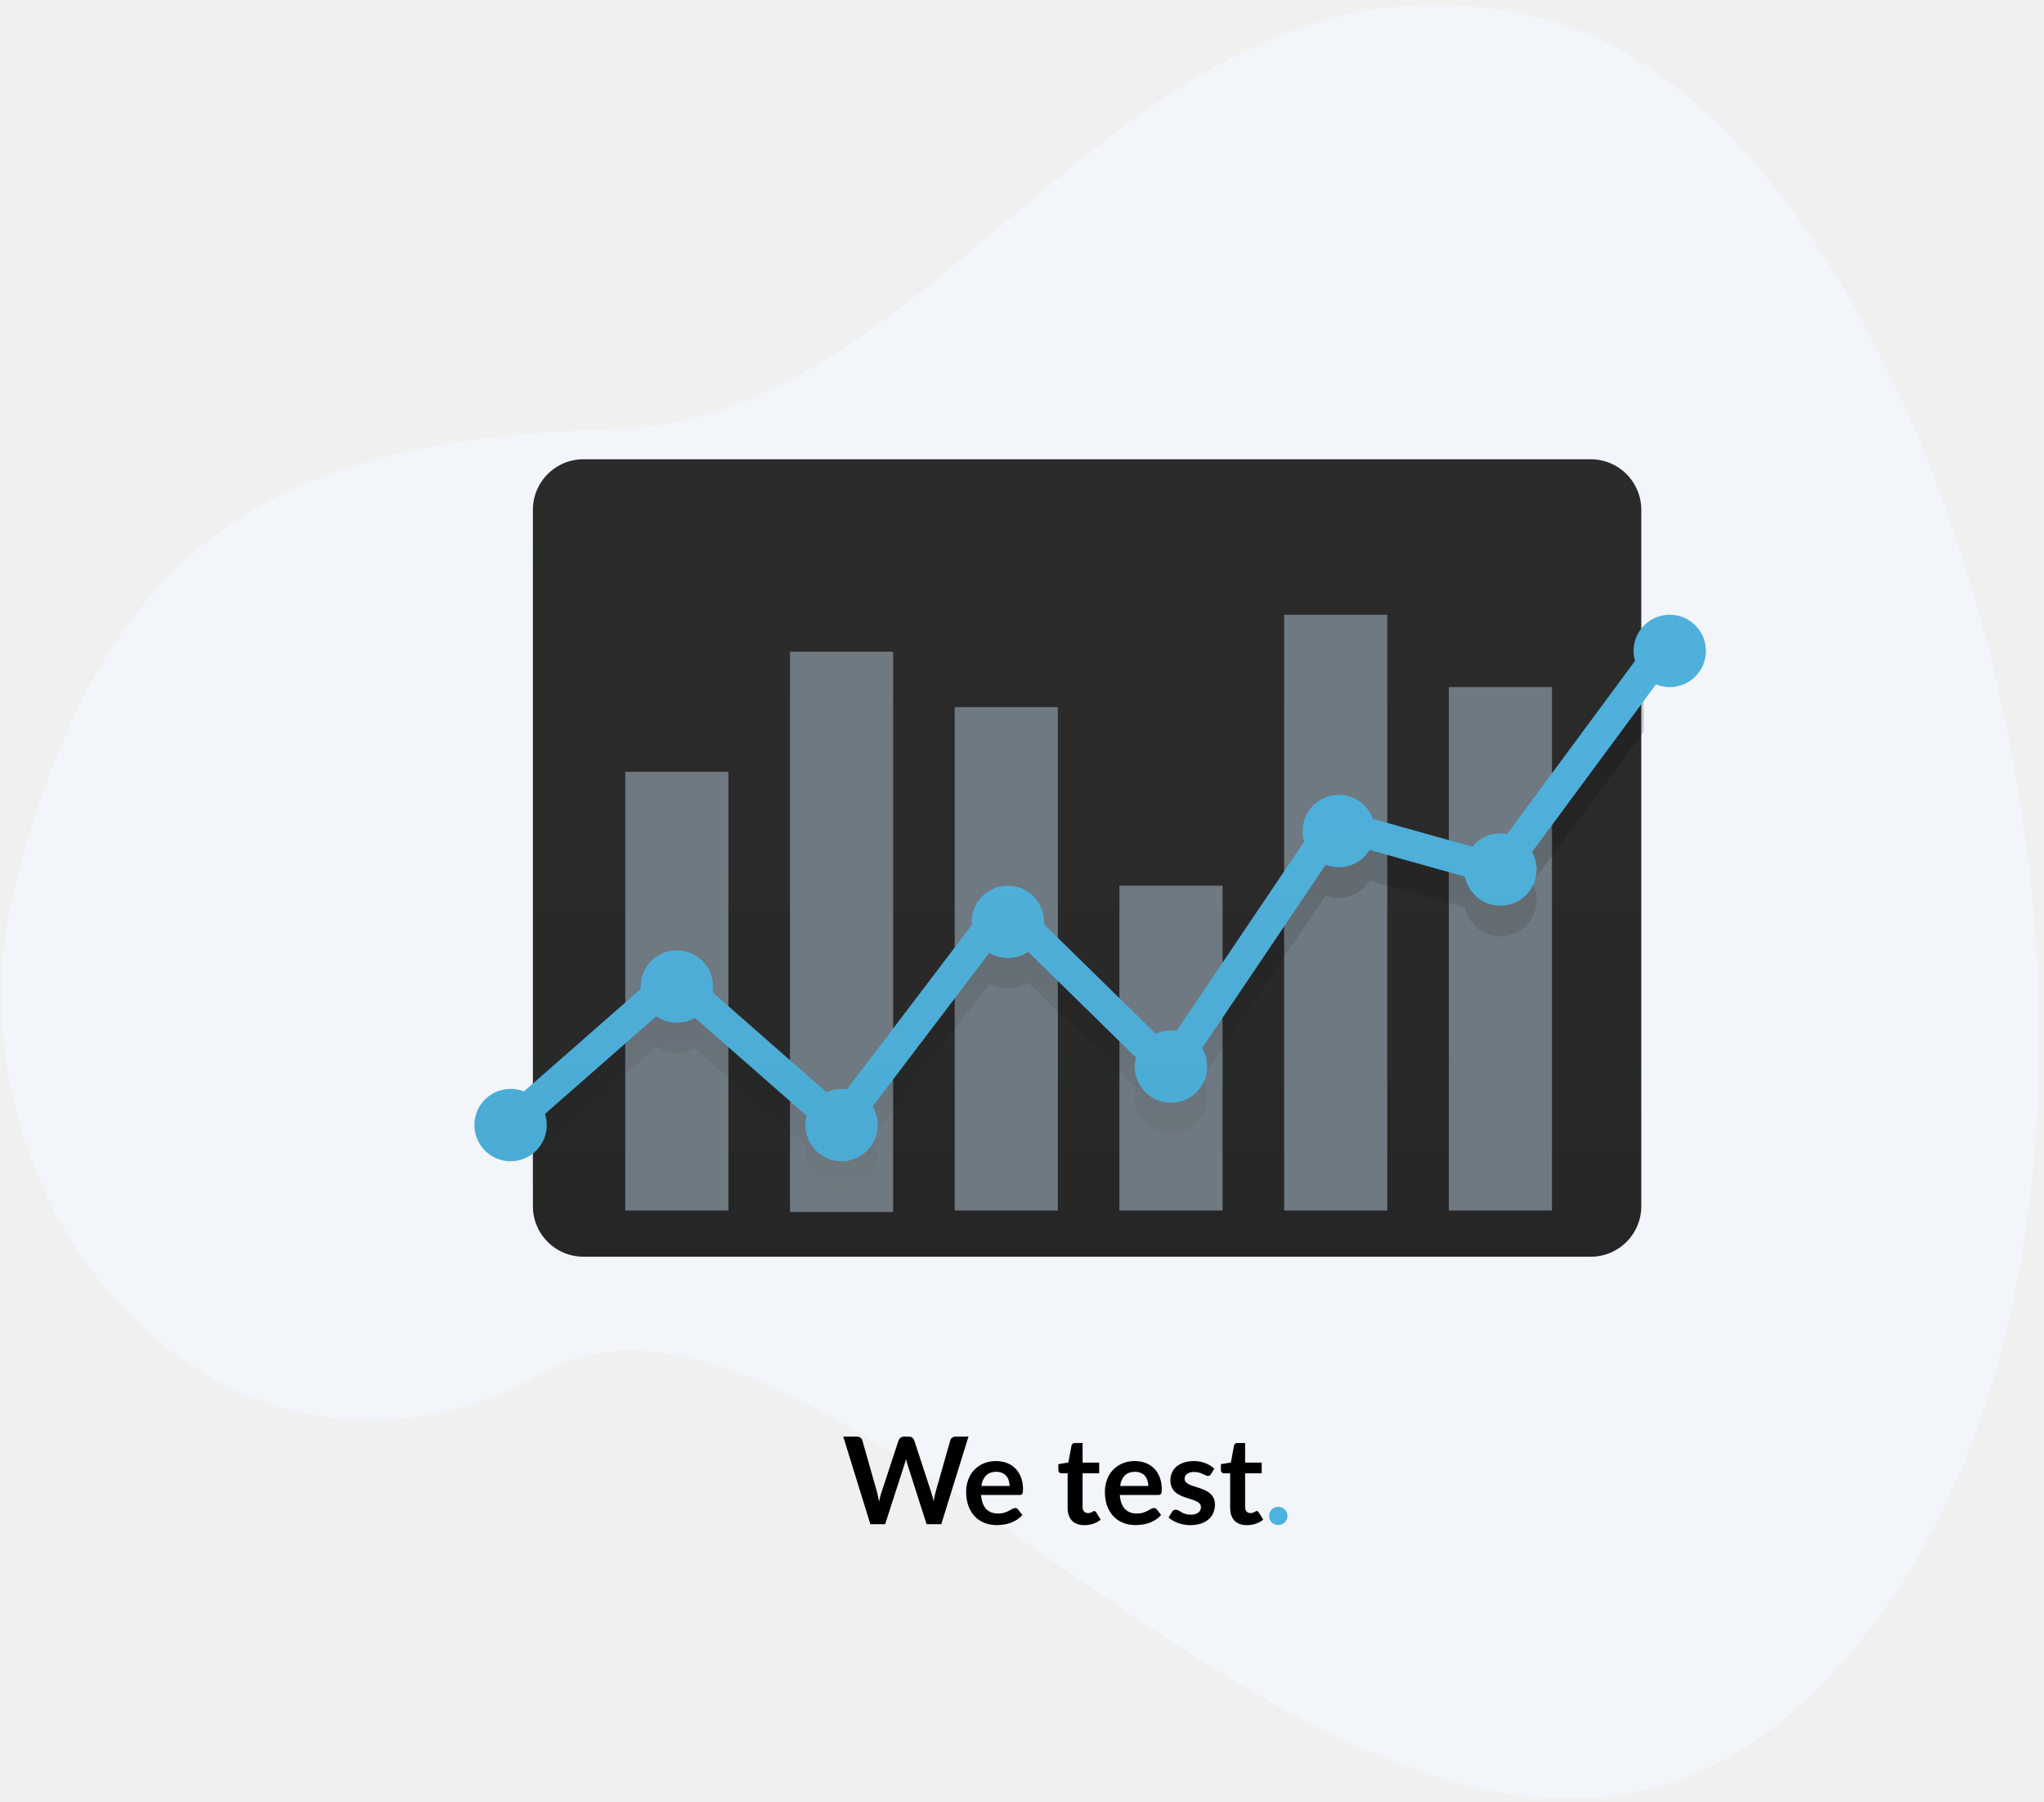
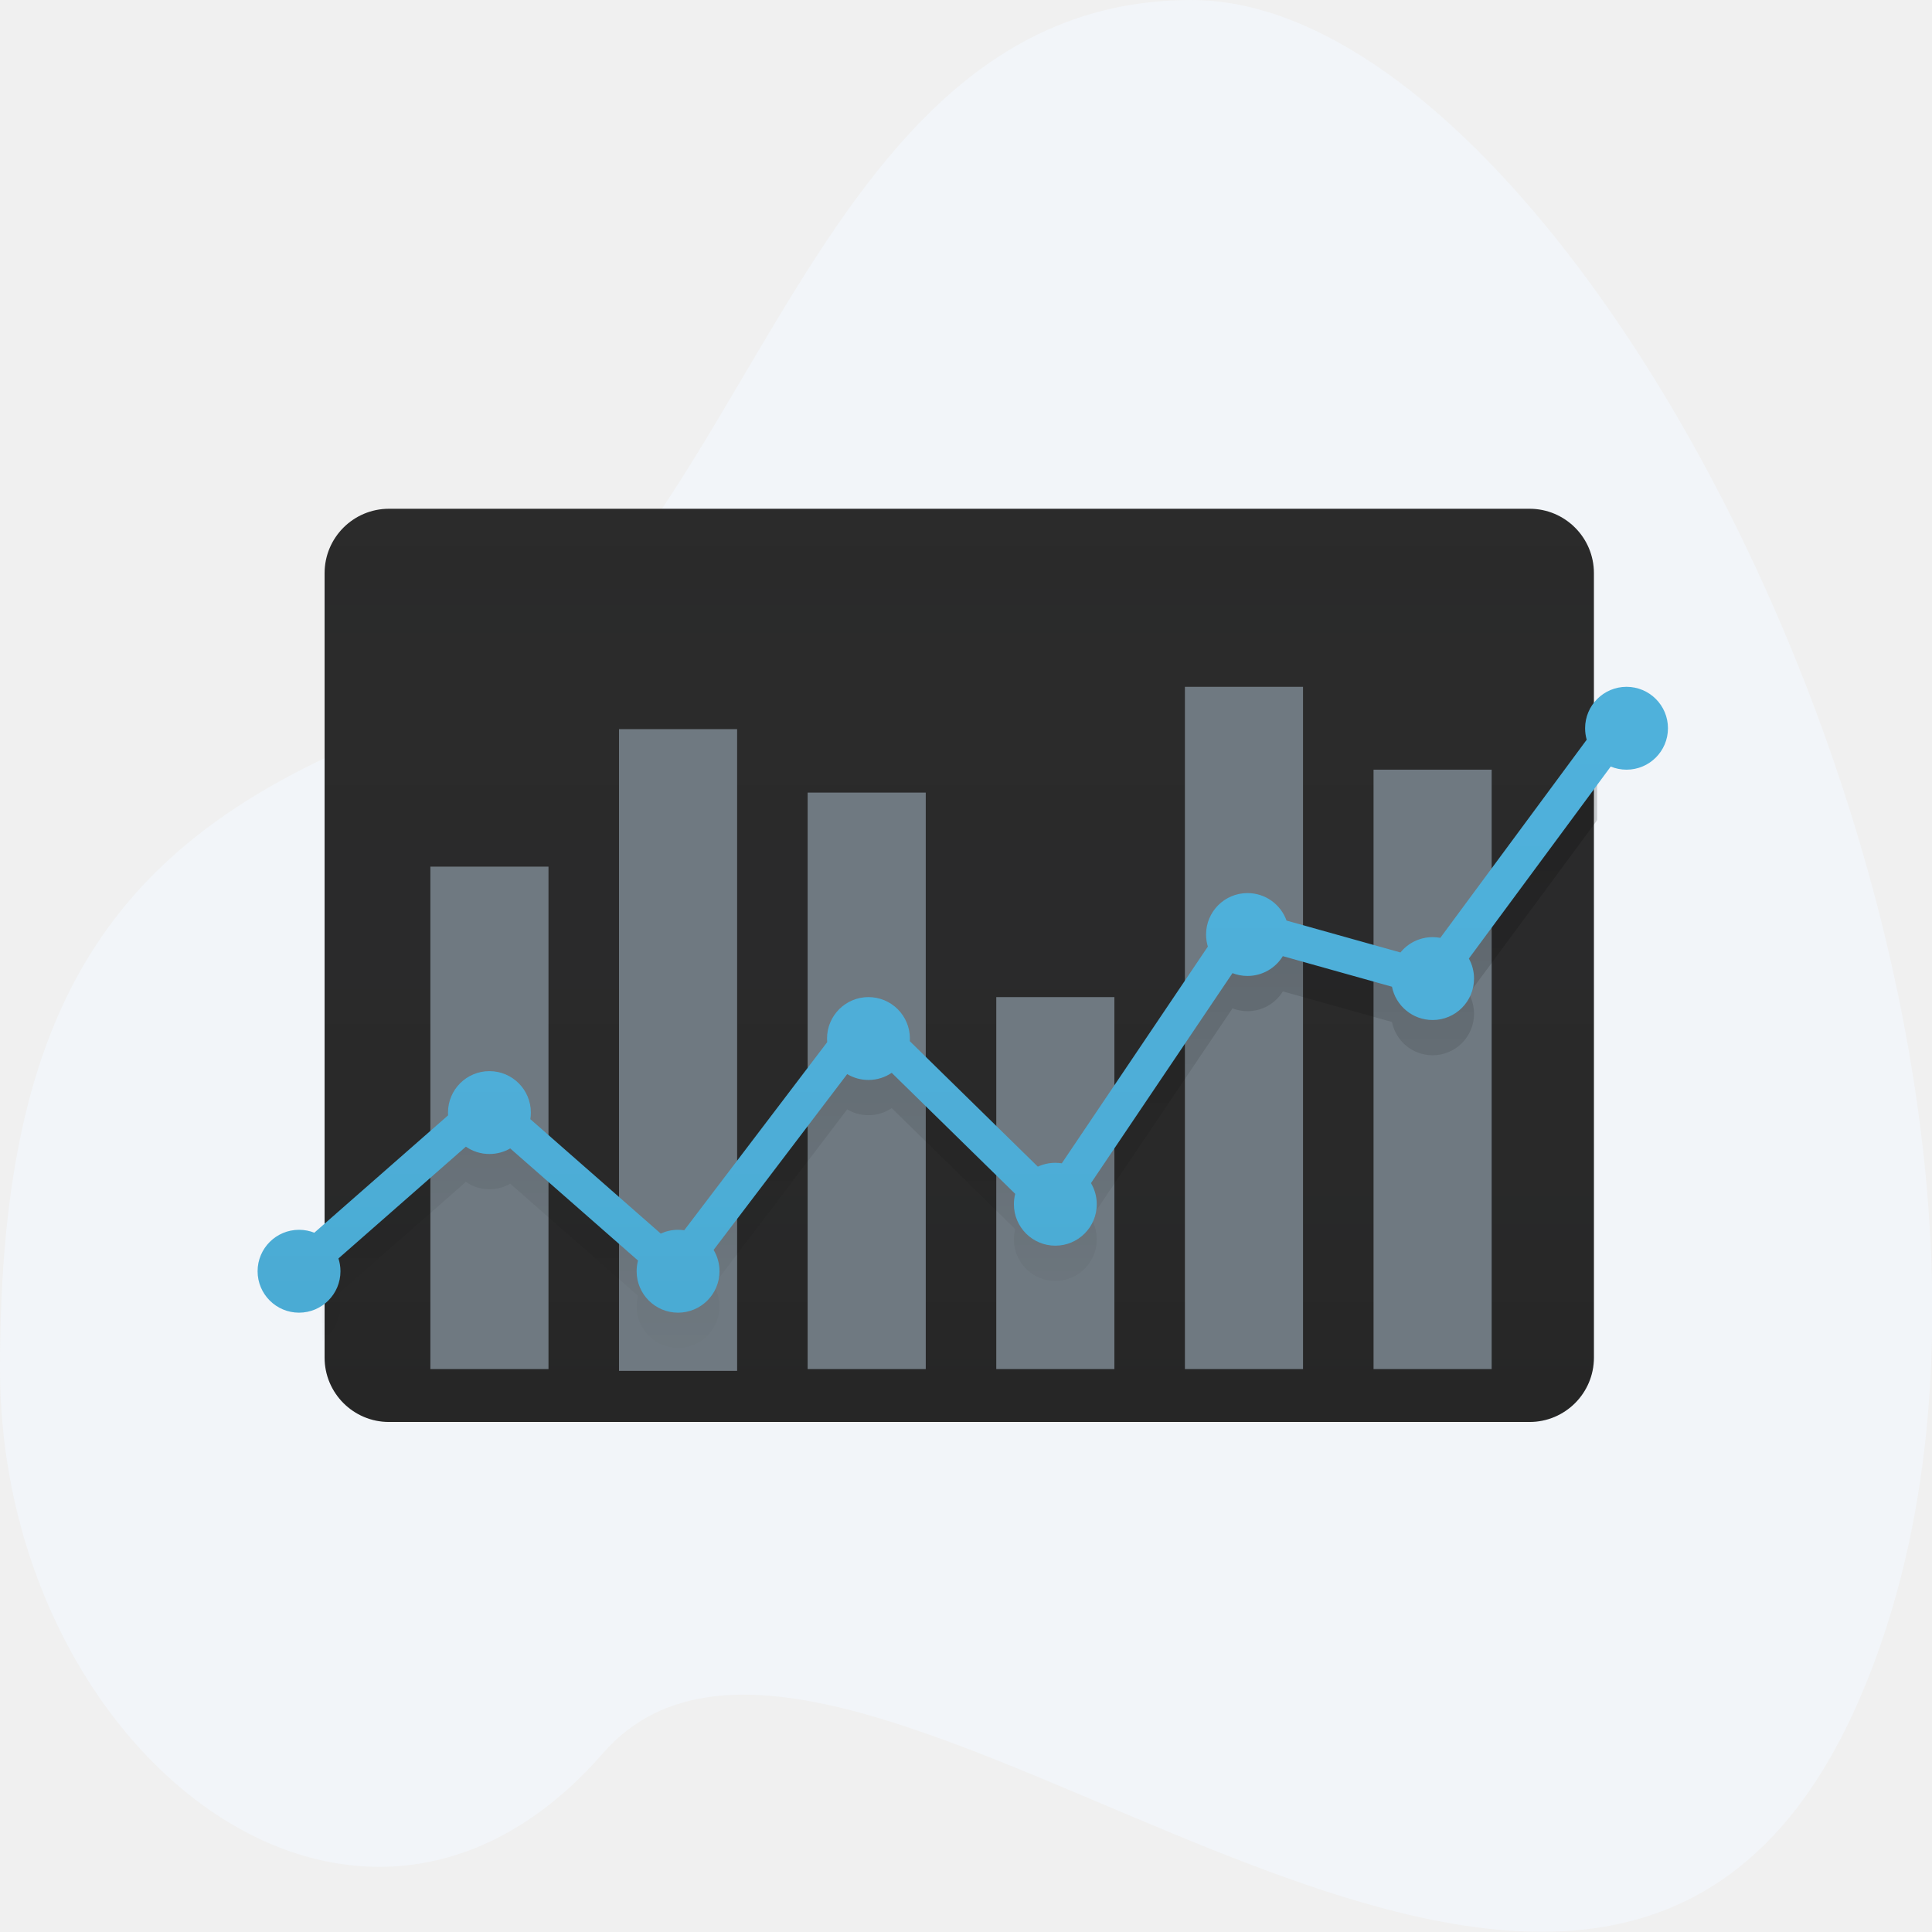
- <svg xmlns="http://www.w3.org/2000/svg" width="405" height="357" viewBox="0 0 405 357" fill="none">
-   <path fill-rule="evenodd" clip-rule="evenodd" d="M3.447 173.522C21.096 107.655 53.773 86.834 121.514 85.054C189.214 83.586 225.303 -17.808 306.808 4.032C388.538 25.931 446.516 239.204 363.931 330.645C281.338 422.198 169.638 237.189 107.485 272.02C45.297 306.597 -14.153 239.206 3.447 173.522Z" fill="#F2F5F9" />
-   <g opacity="0.99">
-     <rect x="105.591" y="91" width="219.614" height="158" rx="10" fill="#282828" />
-     <rect x="105.591" y="91" width="219.614" height="158" rx="10" fill="url(#paint0_linear)" />
+ <svg xmlns="http://www.w3.org/2000/svg" width="300" height="300" viewBox="0 0 300 300" fill="none">
+   <g clip-path="url(#clip0)">
+     <path fill-rule="evenodd" clip-rule="evenodd" d="M0 212.483C0 152.667 19.436 127.607 67.683 110.719C115.961 94.104 122.359 0 185.017 0C247.849 0 330.424 167.544 288.763 263.772C247.117 360.096 131.44 228.697 93.554 272.32C55.594 315.736 0 272.133 0 212.483Z" fill="#F2F5F9" />
+     <g opacity="0.99">
+       <rect x="50.403" y="79" width="197.1" height="141.803" rx="10" fill="#282828" />
+       <rect x="50.403" y="79" width="197.1" height="141.803" rx="10" fill="url(#paint0_linear)" />
+     </g>
+     <mask id="mask0" mask-type="alpha" maskUnits="userSpaceOnUse" x="50" y="79" width="198" height="142">
+       <rect x="50.403" y="79" width="197.1" height="141.803" rx="10" fill="white" />
+       <rect x="50.403" y="79" width="197.1" height="141.803" rx="10" stroke="white" />
+     </mask>
+     <g mask="url(#mask0)">
+       <rect x="66.828" y="134.571" width="18.341" height="78.019" fill="#6F7981" />
+       <rect x="96.119" y="113.219" width="18.341" height="99.645" fill="#6F7981" />
+       <rect x="125.41" y="123.074" width="18.341" height="89.516" fill="#6F7981" />
+       <rect x="154.701" y="154.829" width="18.341" height="57.761" fill="#6F7981" />
+       <rect x="183.992" y="106.649" width="18.341" height="105.941" fill="#6F7981" />
+       <rect x="213.284" y="119.515" width="18.341" height="93.075" fill="#6F7981" />
+       <path d="M52.554 200.886C52.757 201.512 52.866 202.179 52.866 202.872C52.866 206.425 49.986 209.305 46.433 209.305C42.88 209.305 40 206.425 40 202.872C40 199.319 42.88 196.439 46.433 196.439C47.271 196.439 48.072 196.599 48.807 196.891L69.579 178.666C69.57 178.523 69.565 178.379 69.565 178.234C69.565 174.681 72.445 171.801 75.998 171.801C79.551 171.801 82.431 174.681 82.431 178.234C82.431 178.583 82.403 178.925 82.35 179.259L102.601 197.026C103.419 196.649 104.329 196.439 105.289 196.439C105.616 196.439 105.936 196.463 106.249 196.51L128.446 167.299C128.429 167.114 128.421 166.926 128.421 166.737C128.421 163.184 131.301 160.304 134.854 160.304C138.407 160.304 141.288 163.184 141.288 166.737C141.288 166.876 141.283 167.014 141.274 167.15L161.157 186.635C161.982 186.251 162.902 186.036 163.872 186.036C164.213 186.036 164.549 186.063 164.876 186.114L187.555 152.459C187.374 151.866 187.278 151.237 187.278 150.585C187.278 147.032 190.158 144.152 193.711 144.152C196.504 144.152 198.882 145.933 199.771 148.421L217.46 153.374C218.64 151.923 220.439 150.996 222.454 150.996C222.862 150.996 223.261 151.034 223.648 151.107L246.383 120.337C246.221 119.772 246.134 119.174 246.134 118.557C246.134 115.004 249.014 112.124 252.567 112.124C256.12 112.124 259 115.004 259 118.557C259 122.11 256.12 124.99 252.567 124.99C251.697 124.99 250.868 124.817 250.112 124.505L228.085 154.315C228.596 155.237 228.888 156.299 228.888 157.429C228.888 160.982 226.007 163.862 222.454 163.862C219.334 163.862 216.732 161.64 216.145 158.691L199.197 153.946C198.066 155.789 196.032 157.019 193.711 157.019C192.888 157.019 192.101 156.864 191.378 156.583L169.406 189.188C169.977 190.149 170.305 191.271 170.305 192.469C170.305 196.022 167.425 198.902 163.872 198.902C160.319 198.902 157.439 196.022 157.439 192.469C157.439 191.912 157.509 191.372 157.642 190.857L138.464 172.062C137.435 172.761 136.192 173.17 134.854 173.17C133.647 173.17 132.518 172.837 131.553 172.259L110.807 199.561C111.388 200.528 111.723 201.661 111.723 202.872C111.723 206.425 108.842 209.305 105.289 209.305C101.736 209.305 98.856 206.425 98.856 202.872C98.856 202.298 98.931 201.742 99.072 201.213L79.225 183.801C78.276 184.352 77.174 184.667 75.998 184.667C74.639 184.667 73.379 184.246 72.341 183.527L52.554 200.886Z" fill="url(#paint1_linear)" />
+     </g>
+     <path d="M52.554 195.411C52.757 196.037 52.866 196.704 52.866 197.397C52.866 200.95 49.986 203.83 46.433 203.83C42.88 203.83 40 200.95 40 197.397C40 193.844 42.88 190.964 46.433 190.964C47.271 190.964 48.072 191.124 48.807 191.416L69.579 173.191C69.57 173.048 69.565 172.904 69.565 172.759C69.565 169.206 72.445 166.326 75.998 166.326C79.551 166.326 82.431 169.206 82.431 172.759C82.431 173.108 82.403 173.451 82.35 173.784L102.601 191.551C103.419 191.174 104.329 190.964 105.289 190.964C105.616 190.964 105.936 190.988 106.249 191.035L128.446 161.824C128.429 161.639 128.421 161.451 128.421 161.262C128.421 157.709 131.301 154.829 134.854 154.829C138.407 154.829 141.288 157.709 141.288 161.262C141.288 161.401 141.283 161.539 141.274 161.676L161.157 181.16C161.982 180.776 162.902 180.561 163.872 180.561C164.213 180.561 164.549 180.588 164.876 180.639L187.555 146.984C187.374 146.391 187.278 145.762 187.278 145.111C187.278 141.558 190.158 138.677 193.711 138.677C196.504 138.677 198.882 140.458 199.771 142.946L217.46 147.899C218.64 146.448 220.439 145.521 222.454 145.521C222.862 145.521 223.261 145.559 223.648 145.632L246.383 114.863C246.221 114.297 246.134 113.7 246.134 113.082C246.134 109.529 249.014 106.649 252.567 106.649C256.12 106.649 259 109.529 259 113.082C259 116.635 256.12 119.515 252.567 119.515C251.697 119.515 250.868 119.342 250.112 119.03L228.085 148.84C228.596 149.763 228.888 150.824 228.888 151.954C228.888 155.507 226.007 158.387 222.454 158.387C219.334 158.387 216.732 156.165 216.145 153.217L199.197 148.471C198.066 150.314 196.032 151.544 193.711 151.544C192.888 151.544 192.101 151.389 191.378 151.108L169.406 183.713C169.977 184.674 170.305 185.796 170.305 186.994C170.305 190.547 167.425 193.427 163.872 193.427C160.319 193.427 157.439 190.547 157.439 186.994C157.439 186.438 157.509 185.897 157.642 185.382L138.464 166.587C137.435 167.286 136.192 167.695 134.854 167.695C133.647 167.695 132.518 167.363 131.553 166.784L110.807 194.086C111.388 195.054 111.723 196.186 111.723 197.397C111.723 200.95 108.842 203.83 105.289 203.83C101.736 203.83 98.856 200.95 98.856 197.397C98.856 196.823 98.931 196.268 99.072 195.739L79.225 178.326C78.276 178.877 77.174 179.192 75.998 179.192C74.639 179.192 73.379 178.771 72.341 178.052L52.554 195.411Z" fill="#4DB2DD" />
+     <path d="M52.554 195.411C52.757 196.037 52.866 196.704 52.866 197.397C52.866 200.95 49.986 203.83 46.433 203.83C42.88 203.83 40 200.95 40 197.397C40 193.844 42.88 190.964 46.433 190.964C47.271 190.964 48.072 191.124 48.807 191.416L69.579 173.191C69.57 173.048 69.565 172.904 69.565 172.759C69.565 169.206 72.445 166.326 75.998 166.326C79.551 166.326 82.431 169.206 82.431 172.759C82.431 173.108 82.403 173.451 82.35 173.784L102.601 191.551C103.419 191.174 104.329 190.964 105.289 190.964C105.616 190.964 105.936 190.988 106.249 191.035L128.446 161.824C128.429 161.639 128.421 161.451 128.421 161.262C128.421 157.709 131.301 154.829 134.854 154.829C138.407 154.829 141.288 157.709 141.288 161.262C141.288 161.401 141.283 161.539 141.274 161.676L161.157 181.16C161.982 180.776 162.902 180.561 163.872 180.561C164.213 180.561 164.549 180.588 164.876 180.639L187.555 146.984C187.374 146.391 187.278 145.762 187.278 145.111C187.278 141.558 190.158 138.677 193.711 138.677C196.504 138.677 198.882 140.458 199.771 142.946L217.46 147.899C218.64 146.448 220.439 145.521 222.454 145.521C222.862 145.521 223.261 145.559 223.648 145.632L246.383 114.863C246.221 114.297 246.134 113.7 246.134 113.082C246.134 109.529 249.014 106.649 252.567 106.649C256.12 106.649 259 109.529 259 113.082C259 116.635 256.12 119.515 252.567 119.515C251.697 119.515 250.868 119.342 250.112 119.03L228.085 148.84C228.596 149.763 228.888 150.824 228.888 151.954C228.888 155.507 226.007 158.387 222.454 158.387C219.334 158.387 216.732 156.165 216.145 153.217L199.197 148.471C198.066 150.314 196.032 151.544 193.711 151.544C192.888 151.544 192.101 151.389 191.378 151.108L169.406 183.713C169.977 184.674 170.305 185.796 170.305 186.994C170.305 190.547 167.425 193.427 163.872 193.427C160.319 193.427 157.439 190.547 157.439 186.994C157.439 186.438 157.509 185.897 157.642 185.382L138.464 166.587C137.435 167.286 136.192 167.695 134.854 167.695C133.647 167.695 132.518 167.363 131.553 166.784L110.807 194.086C111.388 195.054 111.723 196.186 111.723 197.397C111.723 200.95 108.842 203.83 105.289 203.83C101.736 203.83 98.856 200.95 98.856 197.397C98.856 196.823 98.931 196.268 99.072 195.739L79.225 178.326C78.276 178.877 77.174 179.192 75.998 179.192C74.639 179.192 73.379 178.771 72.341 178.052L52.554 195.411Z" fill="url(#paint2_linear)" />
  </g>
-   <mask id="mask0" mask-type="alpha" maskUnits="userSpaceOnUse" x="105" y="90" width="221" height="159">
-     <rect x="105.591" y="91" width="219.614" height="158" rx="10" fill="white" />
-     <rect x="105.591" y="91" width="219.614" height="158" rx="10" stroke="white" />
-   </mask>
-   <g mask="url(#mask0)">
-     <rect x="123.892" y="152.919" width="20.436" height="86.93" fill="#6F7981" />
-     <rect x="156.529" y="129.127" width="20.436" height="111.027" fill="#6F7981" />
-     <rect x="189.166" y="140.108" width="20.436" height="99.741" fill="#6F7981" />
-     <rect x="221.803" y="175.49" width="20.436" height="64.359" fill="#6F7981" />
-     <rect x="254.44" y="121.807" width="20.436" height="118.042" fill="#6F7981" />
-     <rect x="287.077" y="136.143" width="20.436" height="103.707" fill="#6F7981" />
-     <path d="M107.988 226.809C108.214 227.505 108.336 228.249 108.336 229.021C108.336 232.98 105.127 236.189 101.168 236.189C97.209 236.189 94 232.98 94 229.021C94 225.062 97.209 221.853 101.168 221.853C102.102 221.853 102.994 222.032 103.813 222.357L126.958 202.05C126.947 201.891 126.942 201.731 126.942 201.569C126.942 197.61 130.151 194.401 134.11 194.401C138.069 194.401 141.278 197.61 141.278 201.569C141.278 201.958 141.247 202.339 141.187 202.711L163.751 222.507C164.663 222.087 165.678 221.853 166.747 221.853C167.111 221.853 167.468 221.88 167.817 221.932L192.548 189.385C192.53 189.179 192.521 188.97 192.521 188.758C192.521 184.8 195.73 181.59 199.689 181.59C203.648 181.59 206.857 184.8 206.857 188.758C206.857 188.913 206.852 189.067 206.843 189.219L228.996 210.93C229.915 210.501 230.94 210.262 232.021 210.262C232.402 210.262 232.775 210.292 233.14 210.349L258.409 172.85C258.208 172.189 258.1 171.488 258.1 170.762C258.1 166.803 261.31 163.594 265.268 163.594C268.381 163.594 271.03 165.578 272.021 168.351L291.73 173.869C293.045 172.253 295.049 171.22 297.295 171.22C297.75 171.22 298.194 171.262 298.625 171.343L323.958 137.059C323.777 136.429 323.68 135.763 323.68 135.075C323.68 131.116 326.889 127.907 330.847 127.907C334.806 127.907 338.015 131.116 338.015 135.075C338.015 139.034 334.806 142.243 330.847 142.243C329.879 142.243 328.955 142.051 328.112 141.702L303.569 174.917C304.139 175.946 304.463 177.129 304.463 178.388C304.463 182.346 301.254 185.556 297.295 185.556C293.818 185.556 290.919 183.079 290.265 179.794L271.382 174.507C270.121 176.56 267.855 177.93 265.268 177.93C264.352 177.93 263.475 177.758 262.669 177.444L238.188 213.774C238.824 214.845 239.189 216.095 239.189 217.43C239.189 221.389 235.98 224.598 232.021 224.598C228.062 224.598 224.853 221.389 224.853 217.43C224.853 216.81 224.932 216.208 225.08 215.634L203.711 194.692C202.565 195.471 201.18 195.926 199.689 195.926C198.344 195.926 197.086 195.556 196.011 194.912L172.894 225.332C173.542 226.41 173.915 227.672 173.915 229.021C173.915 232.98 170.706 236.189 166.747 236.189C162.788 236.189 159.579 232.98 159.579 229.021C159.579 228.382 159.663 227.763 159.82 227.173L137.705 207.772C136.648 208.386 135.42 208.737 134.11 208.737C132.596 208.737 131.192 208.268 130.035 207.467L107.988 226.809Z" fill="url(#paint1_linear)" />
-   </g>
-   <path d="M107.988 220.708C108.214 221.405 108.336 222.149 108.336 222.921C108.336 226.879 105.127 230.088 101.168 230.088C97.209 230.088 94 226.879 94 222.921C94 218.962 97.209 215.753 101.168 215.753C102.102 215.753 102.994 215.931 103.813 216.256L126.958 195.95C126.947 195.791 126.942 195.631 126.942 195.469C126.942 191.51 130.151 188.301 134.11 188.301C138.069 188.301 141.278 191.51 141.278 195.469C141.278 195.858 141.247 196.239 141.187 196.611L163.751 216.407C164.663 215.987 165.678 215.753 166.747 215.753C167.111 215.753 167.468 215.78 167.817 215.832L192.548 183.285C192.53 183.078 192.521 182.869 192.521 182.658C192.521 178.699 195.73 175.49 199.689 175.49C203.648 175.49 206.857 178.699 206.857 182.658C206.857 182.813 206.852 182.967 206.843 183.119L228.996 204.83C229.915 204.401 230.94 204.162 232.021 204.162C232.402 204.162 232.775 204.192 233.14 204.249L258.409 166.749C258.208 166.089 258.1 165.388 258.1 164.662C258.1 160.703 261.31 157.494 265.268 157.494C268.381 157.494 271.03 159.478 272.021 162.25L291.73 167.769C293.045 166.152 295.049 165.119 297.295 165.119C297.75 165.119 298.194 165.162 298.625 165.242L323.958 130.959C323.777 130.329 323.68 129.663 323.68 128.975C323.68 125.016 326.889 121.807 330.847 121.807C334.806 121.807 338.015 125.016 338.015 128.975C338.015 132.933 334.806 136.143 330.847 136.143C329.879 136.143 328.955 135.95 328.112 135.602L303.569 168.817C304.139 169.845 304.463 171.028 304.463 172.287C304.463 176.246 301.254 179.455 297.295 179.455C293.818 179.455 290.919 176.979 290.265 173.694L271.382 168.406C270.121 170.46 267.855 171.83 265.268 171.83C264.352 171.83 263.475 171.658 262.669 171.344L238.188 207.674C238.824 208.744 239.189 209.994 239.189 211.33C239.189 215.289 235.98 218.498 232.021 218.498C228.062 218.498 224.853 215.289 224.853 211.33C224.853 210.709 224.932 210.107 225.08 209.533L203.711 188.592C202.565 189.371 201.18 189.826 199.689 189.826C198.344 189.826 197.086 189.456 196.011 188.811L172.894 219.232C173.542 220.31 173.915 221.572 173.915 222.921C173.915 226.879 170.706 230.088 166.747 230.088C162.788 230.088 159.579 226.879 159.579 222.921C159.579 222.282 159.663 221.662 159.82 221.073L137.705 201.671C136.648 202.285 135.42 202.637 134.11 202.637C132.596 202.637 131.192 202.167 130.035 201.366L107.988 220.708Z" fill="#4DB2DD" />
-   <path d="M107.988 220.708C108.214 221.405 108.336 222.149 108.336 222.921C108.336 226.879 105.127 230.088 101.168 230.088C97.209 230.088 94 226.879 94 222.921C94 218.962 97.209 215.753 101.168 215.753C102.102 215.753 102.994 215.931 103.813 216.256L126.958 195.95C126.947 195.791 126.942 195.631 126.942 195.469C126.942 191.51 130.151 188.301 134.11 188.301C138.069 188.301 141.278 191.51 141.278 195.469C141.278 195.858 141.247 196.239 141.187 196.611L163.751 216.407C164.663 215.987 165.678 215.753 166.747 215.753C167.111 215.753 167.468 215.78 167.817 215.832L192.548 183.285C192.53 183.078 192.521 182.869 192.521 182.658C192.521 178.699 195.73 175.49 199.689 175.49C203.648 175.49 206.857 178.699 206.857 182.658C206.857 182.813 206.852 182.967 206.843 183.119L228.996 204.83C229.915 204.401 230.94 204.162 232.021 204.162C232.402 204.162 232.775 204.192 233.14 204.249L258.409 166.749C258.208 166.089 258.1 165.388 258.1 164.662C258.1 160.703 261.31 157.494 265.268 157.494C268.381 157.494 271.03 159.478 272.021 162.25L291.73 167.769C293.045 166.152 295.049 165.119 297.295 165.119C297.75 165.119 298.194 165.162 298.625 165.242L323.958 130.959C323.777 130.329 323.68 129.663 323.68 128.975C323.68 125.016 326.889 121.807 330.847 121.807C334.806 121.807 338.015 125.016 338.015 128.975C338.015 132.933 334.806 136.143 330.847 136.143C329.879 136.143 328.955 135.95 328.112 135.602L303.569 168.817C304.139 169.845 304.463 171.028 304.463 172.287C304.463 176.246 301.254 179.455 297.295 179.455C293.818 179.455 290.919 176.979 290.265 173.694L271.382 168.406C270.121 170.46 267.855 171.83 265.268 171.83C264.352 171.83 263.475 171.658 262.669 171.344L238.188 207.674C238.824 208.744 239.189 209.994 239.189 211.33C239.189 215.289 235.98 218.498 232.021 218.498C228.062 218.498 224.853 215.289 224.853 211.33C224.853 210.709 224.932 210.107 225.08 209.533L203.711 188.592C202.565 189.371 201.18 189.826 199.689 189.826C198.344 189.826 197.086 189.456 196.011 188.811L172.894 219.232C173.542 220.31 173.915 221.572 173.915 222.921C173.915 226.879 170.706 230.088 166.747 230.088C162.788 230.088 159.579 226.879 159.579 222.921C159.579 222.282 159.663 221.662 159.82 221.073L137.705 201.671C136.648 202.285 135.42 202.637 134.11 202.637C132.596 202.637 131.192 202.167 130.035 201.366L107.988 220.708Z" fill="url(#paint2_linear)" />
-   <path d="M191.895 284.648L186.507 302H183.591L179.799 290.144C179.695 289.856 179.599 289.504 179.511 289.088C179.463 289.288 179.415 289.476 179.367 289.652C179.319 289.828 179.267 289.992 179.211 290.144L175.383 302H172.455L167.079 284.648H169.779C170.059 284.648 170.291 284.716 170.475 284.852C170.667 284.98 170.795 285.156 170.859 285.38L173.811 295.76C173.875 296.016 173.935 296.296 173.991 296.6C174.055 296.896 174.119 297.208 174.183 297.536C174.247 297.2 174.315 296.884 174.387 296.588C174.467 296.292 174.551 296.016 174.639 295.76L178.047 285.38C178.111 285.196 178.235 285.028 178.419 284.876C178.611 284.724 178.843 284.648 179.115 284.648H180.063C180.343 284.648 180.571 284.716 180.747 284.852C180.923 284.988 181.055 285.164 181.143 285.38L184.539 295.76C184.707 296.256 184.859 296.828 184.995 297.476C185.099 296.844 185.215 296.272 185.343 295.76L188.295 285.38C188.343 285.18 188.463 285.008 188.655 284.864C188.855 284.72 189.091 284.648 189.363 284.648H191.895ZM200.037 294.428C200.037 294.044 199.981 293.684 199.869 293.348C199.765 293.004 199.605 292.704 199.389 292.448C199.173 292.192 198.897 291.992 198.561 291.848C198.233 291.696 197.849 291.62 197.409 291.62C196.553 291.62 195.877 291.864 195.381 292.352C194.893 292.84 194.581 293.532 194.445 294.428H200.037ZM194.385 296.216C194.433 296.848 194.545 297.396 194.721 297.86C194.897 298.316 195.129 298.696 195.417 299C195.705 299.296 196.045 299.52 196.437 299.672C196.837 299.816 197.277 299.888 197.757 299.888C198.237 299.888 198.649 299.832 198.993 299.72C199.345 299.608 199.649 299.484 199.905 299.348C200.169 299.212 200.397 299.088 200.589 298.976C200.789 298.864 200.981 298.808 201.165 298.808C201.413 298.808 201.597 298.9 201.717 299.084L202.569 300.164C202.241 300.548 201.873 300.872 201.465 301.136C201.057 301.392 200.629 301.6 200.181 301.76C199.741 301.912 199.289 302.02 198.825 302.084C198.369 302.148 197.925 302.18 197.493 302.18C196.637 302.18 195.841 302.04 195.105 301.76C194.369 301.472 193.729 301.052 193.185 300.5C192.641 299.94 192.213 299.252 191.901 298.436C191.589 297.612 191.433 296.66 191.433 295.58C191.433 294.74 191.569 293.952 191.841 293.216C192.113 292.472 192.501 291.828 193.005 291.284C193.517 290.732 194.137 290.296 194.865 289.976C195.601 289.656 196.429 289.496 197.349 289.496C198.125 289.496 198.841 289.62 199.497 289.868C200.153 290.116 200.717 290.48 201.189 290.96C201.661 291.432 202.029 292.016 202.293 292.712C202.565 293.4 202.701 294.188 202.701 295.076C202.701 295.524 202.653 295.828 202.557 295.988C202.461 296.14 202.277 296.216 202.005 296.216H194.385ZM214.865 302.192C213.793 302.192 212.969 301.892 212.393 301.292C211.825 300.684 211.541 299.848 211.541 298.784V291.908H210.281C210.121 291.908 209.985 291.856 209.873 291.752C209.761 291.648 209.705 291.492 209.705 291.284V290.108L211.685 289.784L212.309 286.424C212.349 286.264 212.425 286.14 212.537 286.052C212.649 285.964 212.793 285.92 212.969 285.92H214.505V289.796H217.793V291.908H214.505V298.58C214.505 298.964 214.597 299.264 214.781 299.48C214.973 299.696 215.233 299.804 215.561 299.804C215.745 299.804 215.897 299.784 216.017 299.744C216.145 299.696 216.253 299.648 216.341 299.6C216.437 299.552 216.521 299.508 216.593 299.468C216.665 299.42 216.737 299.396 216.809 299.396C216.897 299.396 216.969 299.42 217.025 299.468C217.081 299.508 217.141 299.572 217.205 299.66L218.093 301.1C217.661 301.46 217.165 301.732 216.605 301.916C216.045 302.1 215.465 302.192 214.865 302.192ZM227.529 294.428C227.529 294.044 227.473 293.684 227.361 293.348C227.257 293.004 227.097 292.704 226.881 292.448C226.665 292.192 226.389 291.992 226.053 291.848C225.725 291.696 225.341 291.62 224.901 291.62C224.045 291.62 223.369 291.864 222.873 292.352C222.385 292.84 222.073 293.532 221.937 294.428H227.529ZM221.877 296.216C221.925 296.848 222.037 297.396 222.213 297.86C222.389 298.316 222.621 298.696 222.909 299C223.197 299.296 223.537 299.52 223.929 299.672C224.329 299.816 224.769 299.888 225.249 299.888C225.729 299.888 226.141 299.832 226.485 299.72C226.837 299.608 227.141 299.484 227.397 299.348C227.661 299.212 227.889 299.088 228.081 298.976C228.281 298.864 228.473 298.808 228.657 298.808C228.905 298.808 229.089 298.9 229.209 299.084L230.061 300.164C229.733 300.548 229.365 300.872 228.957 301.136C228.549 301.392 228.121 301.6 227.673 301.76C227.233 301.912 226.781 302.02 226.317 302.084C225.861 302.148 225.417 302.18 224.985 302.18C224.129 302.18 223.333 302.04 222.597 301.76C221.861 301.472 221.221 301.052 220.677 300.5C220.133 299.94 219.705 299.252 219.393 298.436C219.081 297.612 218.925 296.66 218.925 295.58C218.925 294.74 219.061 293.952 219.333 293.216C219.605 292.472 219.993 291.828 220.497 291.284C221.009 290.732 221.629 290.296 222.357 289.976C223.093 289.656 223.921 289.496 224.841 289.496C225.617 289.496 226.333 289.62 226.989 289.868C227.645 290.116 228.209 290.48 228.681 290.96C229.153 291.432 229.521 292.016 229.785 292.712C230.057 293.4 230.193 294.188 230.193 295.076C230.193 295.524 230.145 295.828 230.049 295.988C229.953 296.14 229.769 296.216 229.497 296.216H221.877ZM239.929 292.088C239.849 292.216 239.765 292.308 239.677 292.364C239.589 292.412 239.477 292.436 239.341 292.436C239.197 292.436 239.041 292.396 238.873 292.316C238.713 292.236 238.525 292.148 238.309 292.052C238.093 291.948 237.845 291.856 237.565 291.776C237.293 291.696 236.969 291.656 236.593 291.656C236.009 291.656 235.549 291.78 235.213 292.028C234.885 292.276 234.721 292.6 234.721 293C234.721 293.264 234.805 293.488 234.973 293.672C235.149 293.848 235.377 294.004 235.657 294.14C235.945 294.276 236.269 294.4 236.629 294.512C236.989 294.616 237.353 294.732 237.721 294.86C238.097 294.988 238.465 295.136 238.825 295.304C239.185 295.464 239.505 295.672 239.785 295.928C240.073 296.176 240.301 296.476 240.469 296.828C240.645 297.18 240.733 297.604 240.733 298.1C240.733 298.692 240.625 299.24 240.409 299.744C240.201 300.24 239.889 300.672 239.473 301.04C239.057 301.4 238.541 301.684 237.925 301.892C237.317 302.092 236.613 302.192 235.813 302.192C235.389 302.192 234.973 302.152 234.565 302.072C234.165 302 233.777 301.896 233.401 301.76C233.033 301.624 232.689 301.464 232.369 301.28C232.057 301.096 231.781 300.896 231.541 300.68L232.225 299.552C232.313 299.416 232.417 299.312 232.537 299.24C232.657 299.168 232.809 299.132 232.993 299.132C233.177 299.132 233.349 299.184 233.509 299.288C233.677 299.392 233.869 299.504 234.085 299.624C234.301 299.744 234.553 299.856 234.841 299.96C235.137 300.064 235.509 300.116 235.957 300.116C236.309 300.116 236.609 300.076 236.857 299.996C237.113 299.908 237.321 299.796 237.481 299.66C237.649 299.524 237.769 299.368 237.841 299.192C237.921 299.008 237.961 298.82 237.961 298.628C237.961 298.34 237.873 298.104 237.697 297.92C237.529 297.736 237.301 297.576 237.013 297.44C236.733 297.304 236.409 297.184 236.041 297.08C235.681 296.968 235.309 296.848 234.925 296.72C234.549 296.592 234.177 296.444 233.809 296.276C233.449 296.1 233.125 295.88 232.837 295.616C232.557 295.352 232.329 295.028 232.153 294.644C231.985 294.26 231.901 293.796 231.901 293.252C231.901 292.748 232.001 292.268 232.201 291.812C232.401 291.356 232.693 290.96 233.077 290.624C233.469 290.28 233.953 290.008 234.529 289.808C235.113 289.6 235.785 289.496 236.545 289.496C237.393 289.496 238.165 289.636 238.861 289.916C239.557 290.196 240.137 290.564 240.601 291.02L239.929 292.088ZM247.068 302.192C245.996 302.192 245.172 301.892 244.596 301.292C244.028 300.684 243.744 299.848 243.744 298.784V291.908H242.484C242.324 291.908 242.188 291.856 242.076 291.752C241.964 291.648 241.908 291.492 241.908 291.284V290.108L243.888 289.784L244.512 286.424C244.552 286.264 244.628 286.14 244.74 286.052C244.852 285.964 244.996 285.92 245.172 285.92H246.708V289.796H249.996V291.908H246.708V298.58C246.708 298.964 246.8 299.264 246.984 299.48C247.176 299.696 247.436 299.804 247.764 299.804C247.948 299.804 248.1 299.784 248.22 299.744C248.348 299.696 248.456 299.648 248.544 299.6C248.64 299.552 248.724 299.508 248.796 299.468C248.868 299.42 248.94 299.396 249.012 299.396C249.1 299.396 249.172 299.42 249.228 299.468C249.284 299.508 249.344 299.572 249.408 299.66L250.296 301.1C249.864 301.46 249.368 301.732 248.808 301.916C248.248 302.1 247.668 302.192 247.068 302.192Z" fill="black" />
-   <path d="M251.462 300.368C251.462 300.12 251.506 299.884 251.594 299.66C251.69 299.436 251.818 299.244 251.978 299.084C252.138 298.924 252.33 298.796 252.554 298.7C252.778 298.604 253.018 298.556 253.274 298.556C253.53 298.556 253.766 298.604 253.982 298.7C254.206 298.796 254.398 298.924 254.558 299.084C254.726 299.244 254.858 299.436 254.954 299.66C255.05 299.884 255.098 300.12 255.098 300.368C255.098 300.624 255.05 300.864 254.954 301.088C254.858 301.304 254.726 301.492 254.558 301.652C254.398 301.812 254.206 301.936 253.982 302.024C253.766 302.12 253.53 302.168 253.274 302.168C253.018 302.168 252.778 302.12 252.554 302.024C252.33 301.936 252.138 301.812 251.978 301.652C251.818 301.492 251.69 301.304 251.594 301.088C251.506 300.864 251.462 300.624 251.462 300.368Z" fill="#4DB2DD" />
  <defs>
-     <linearGradient id="paint0_linear" x1="105.591" y1="91" x2="105.591" y2="249" gradientUnits="userSpaceOnUse">
+     <linearGradient id="paint0_linear" x1="50.403" y1="79" x2="50.403" y2="220.803" gradientUnits="userSpaceOnUse">
      <stop stop-color="#4E565C" stop-opacity="0.01" />
      <stop offset="1" stop-opacity="0.1" />
    </linearGradient>
-     <linearGradient id="paint1_linear" x1="94" y1="127.907" x2="94" y2="236.189" gradientUnits="userSpaceOnUse">
+     <linearGradient id="paint1_linear" x1="40" y1="112.124" x2="40" y2="209.305" gradientUnits="userSpaceOnUse">
      <stop stop-opacity="0.2" />
      <stop offset="1" stop-opacity="0.01" />
    </linearGradient>
-     <linearGradient id="paint2_linear" x1="94" y1="121.807" x2="94" y2="230.088" gradientUnits="userSpaceOnUse">
+     <linearGradient id="paint2_linear" x1="40" y1="106.649" x2="40" y2="203.83" gradientUnits="userSpaceOnUse">
      <stop stop-color="#FF6663" stop-opacity="0.01" />
      <stop offset="1" stop-opacity="0.04" />
    </linearGradient>
+     <clipPath id="clip0">
+       <rect width="300" height="300" fill="white" />
+     </clipPath>
  </defs>
</svg>
